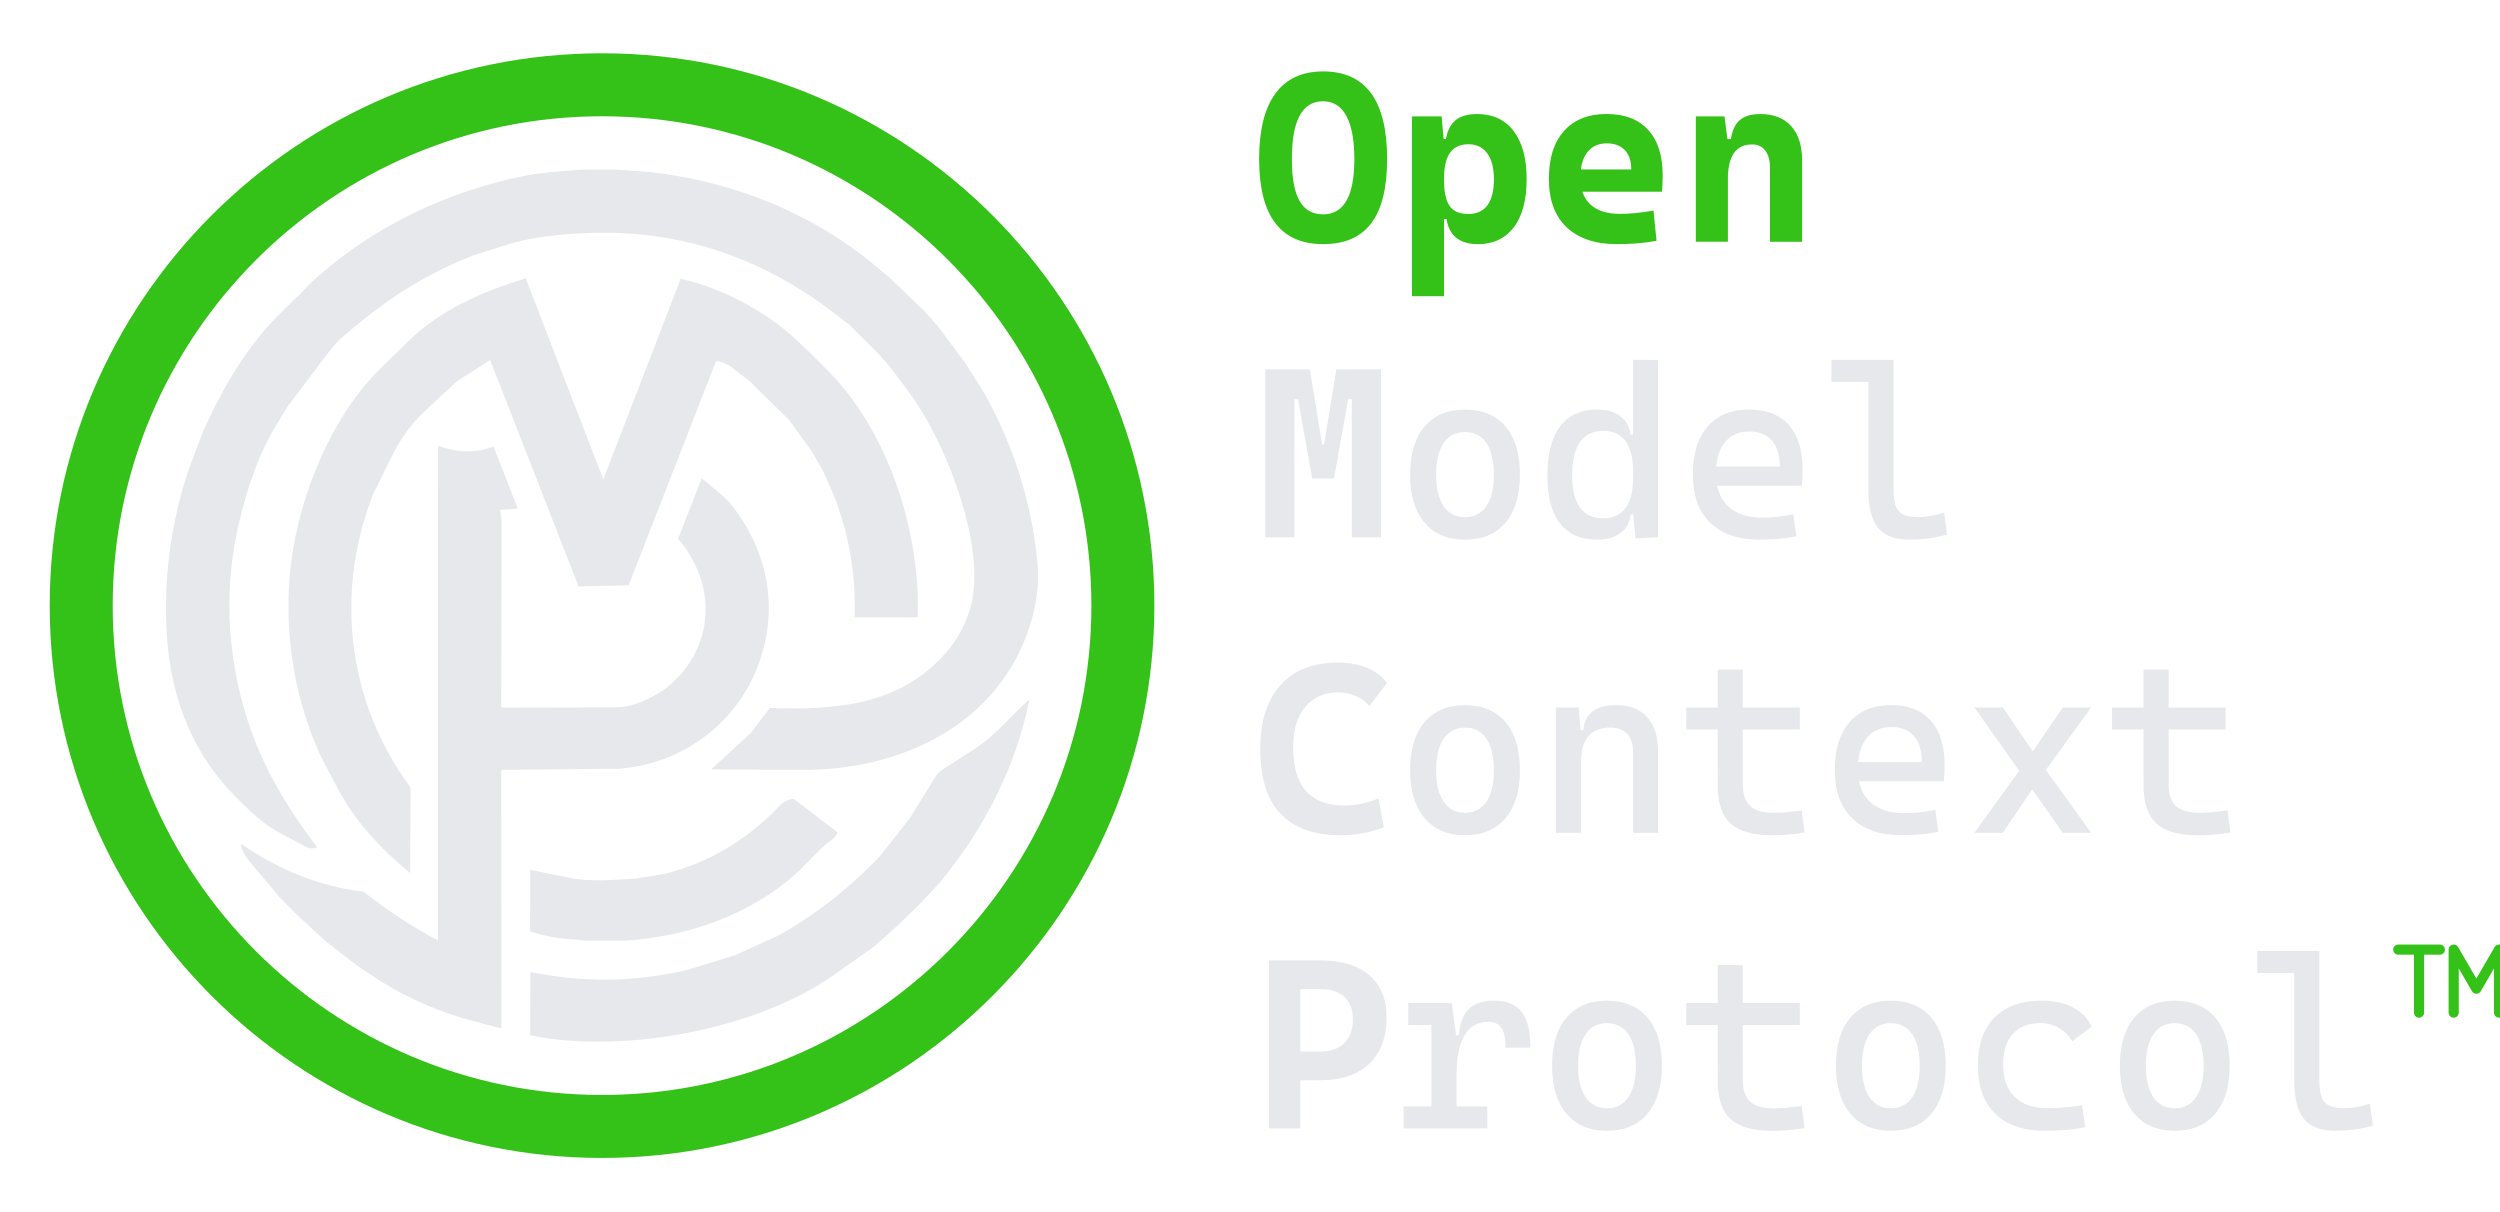
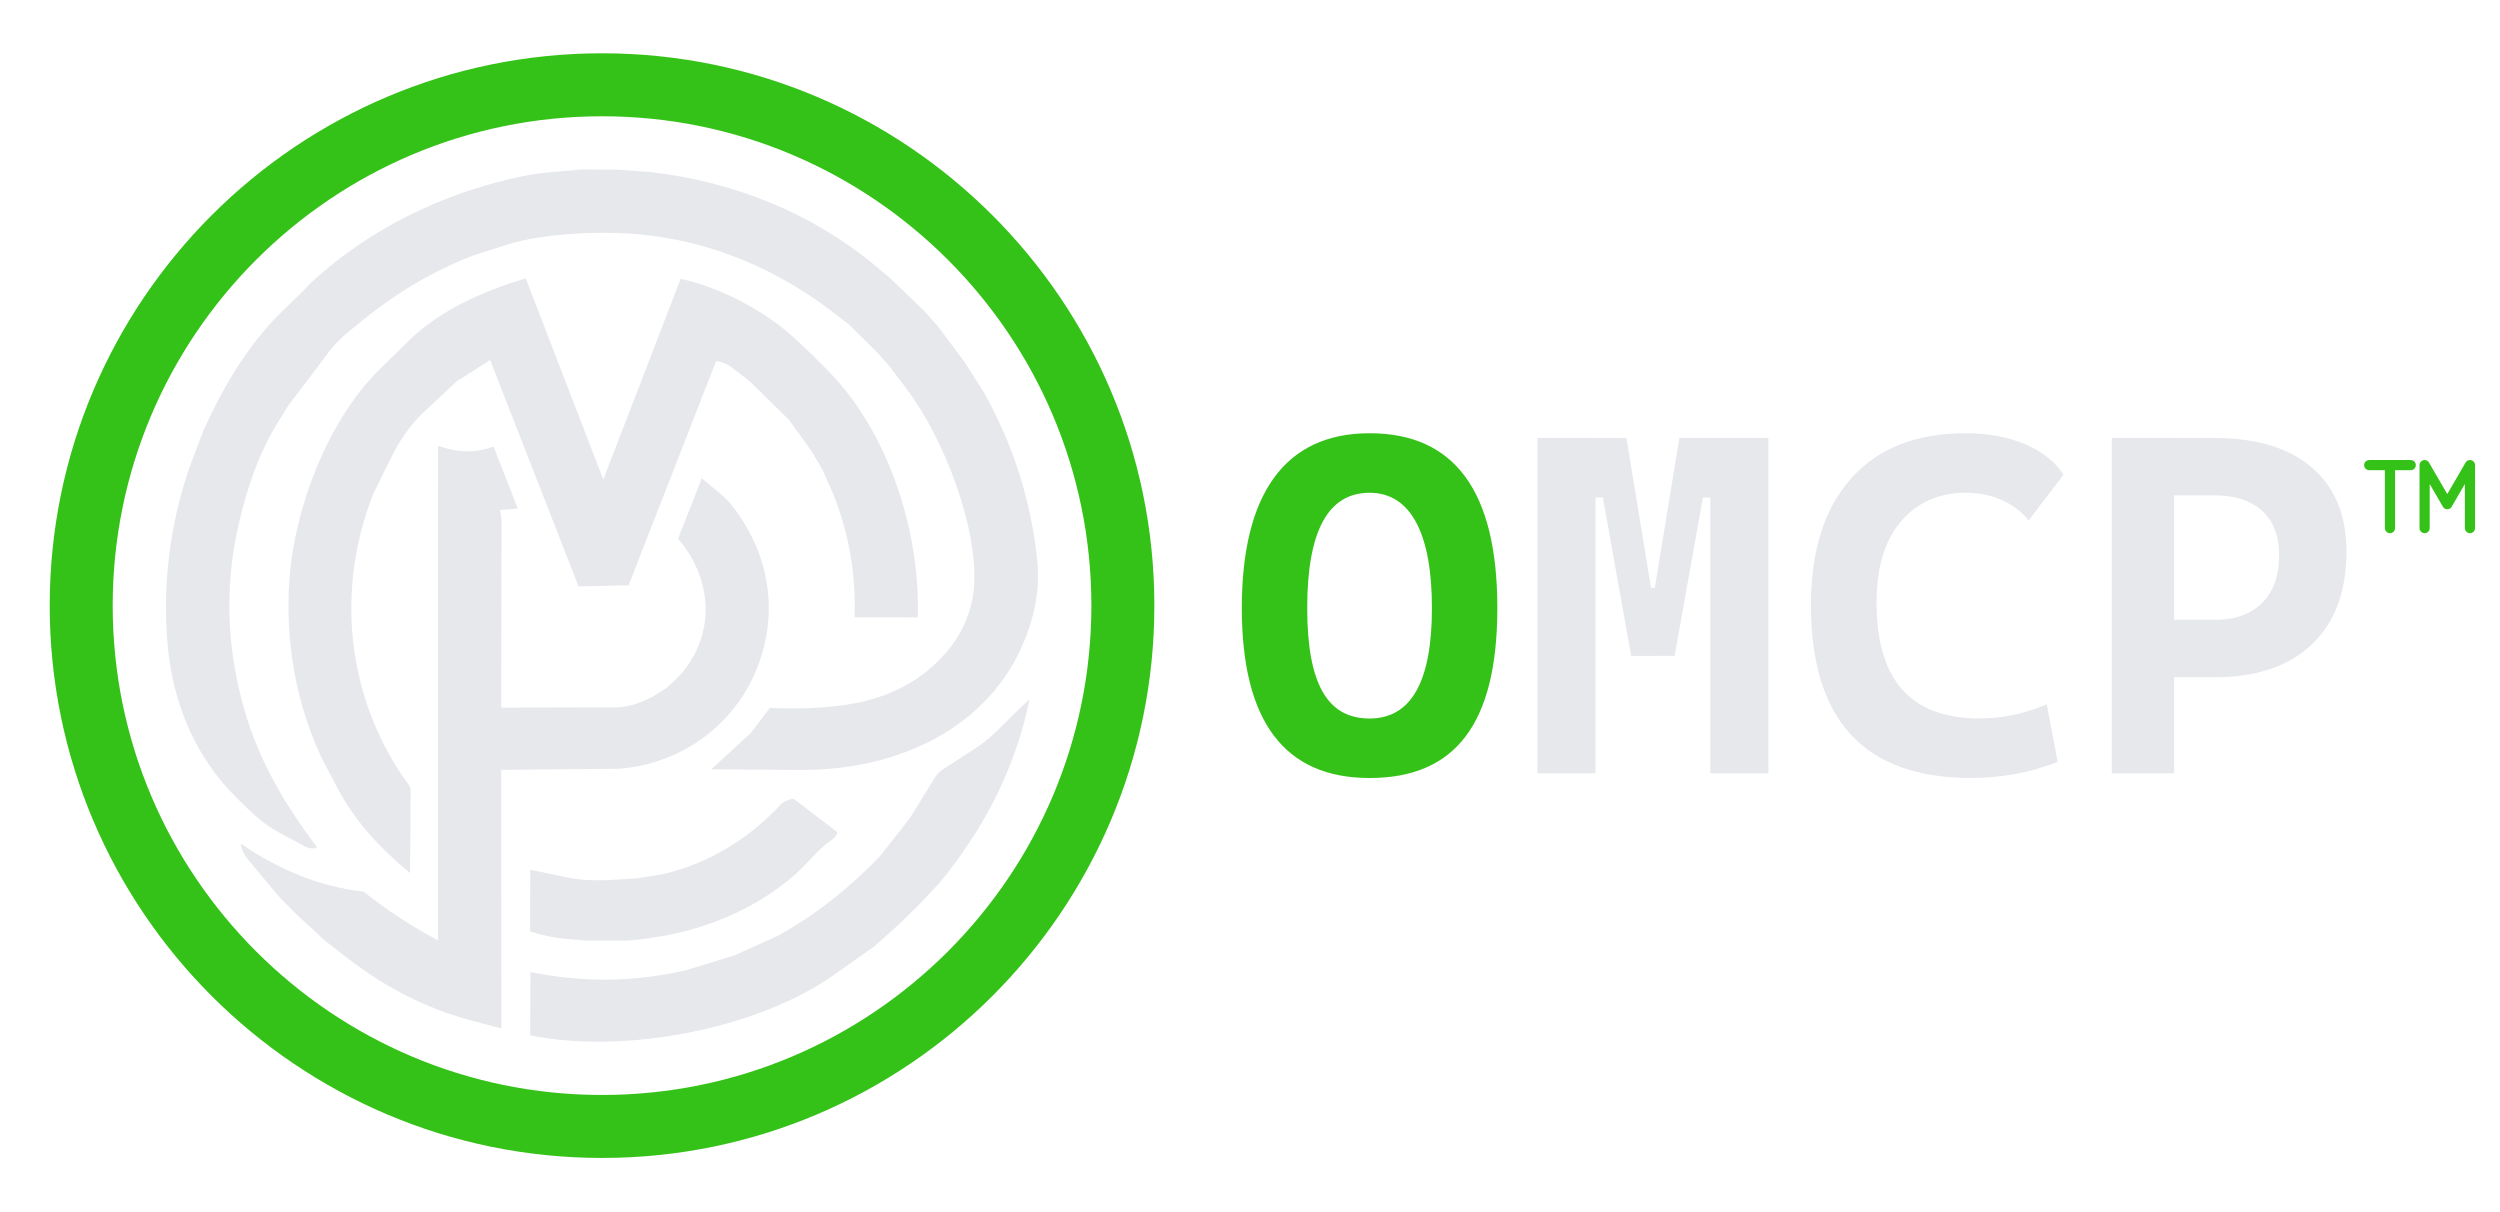
- <svg xmlns="http://www.w3.org/2000/svg" viewBox="0 0 516 250" role="img" aria-label="Open Model Context Protocol">
+ <svg xmlns="http://www.w3.org/2000/svg" viewBox="0 0 516 250" role="img" aria-label="omcp">
  <style>.st0 { fill: #35c218; }</style>
  <g fill="#e6e8ec">
    <g>
-       <path d="M171.89,64.41c-11.53-8.83-24.71-14.46-39.21-15.97-8.13-.85-20.42-.36-28.03,2.06l-6.8,2.16c-8.65,3.34-16.26,7.92-23.34,13.72-2.41,1.98-4.68,3.67-6.58,6.19l-8.59,11.37-2.17,3.54c-3.86,6.3-6.21,13.41-7.9,20.7-2.99,12.91-2.46,25.67,1.19,38.39,2.98,10.4,8.27,19.43,14.99,28.31-1.37.67-2.58-.22-3.77-.86l-4.33-2.33c-3.27-1.76-5.68-4.24-8.32-6.82-9.01-8.81-13.59-20.33-14.52-32.78-.9-12.02.64-23.86,4.47-35.29l3.12-8.19c4.08-8.96,9.14-17.56,16.27-24.48l3.37-3.27,2.8-2.84c9.9-9,21.78-15.54,34.71-19.45,4.97-1.5,9.63-2.63,14.71-3.06l6.12-.52,7.31.02,7.11.53c17.12,2.01,33.28,8.51,46.29,19.42l3.1,2.6,6.94,6.69,2.68,3,5.6,7.5,4.02,6.33c6.01,10.76,9.78,22.54,10.98,34.83.46,4.71-.23,9.16-1.62,13.45-6.49,20.03-26.17,29.67-47.2,29.55l-18.49-.11,8.23-7.58,3.85-5.1c14.13.48,26.97-.7,36.27-11.3,3.23-3.68,5.43-8.36,5.85-13.34,1.06-12.45-6.25-31.11-13.82-41.13l-3.7-4.89-2.39-2.67-5.89-5.84-3.31-2.53Z" />
-       <path d="M119.42,121.05l-18.25-46.73-6.95,4.43-6.78,6.33c-2.64,2.47-4.94,5.79-6.55,9.07l-3.87,7.83c-7.67,19.55-5.55,41.24,6.34,58.62.48.7,1.41,1.69,1.4,2.45l-.12,17.15c-6.32-5.2-11.46-10.82-15.11-17.77l-3.23-6.15c-5.35-11.54-7.49-24.36-6.55-36.92,1.1-14.69,7.94-32.59,18.5-43.01l5.82-5.74c6.63-6.53,15.17-10.34,24.44-13.16l16.01,41.51,15.97-41.42c8.52,1.86,17.84,6.91,23.83,12.57l3.17,2.99,3.3,3.31c12.37,12.41,19.21,32.96,18.63,51.02l-13.04-.02c.3-9.03-1.16-17.13-4.31-25.27l-2.26-5.07-2.24-3.86-4.69-6.51-8.17-8.03-3.77-2.9c-.9-.7-2.22-1.21-3.15-1.21l-18.04,46.25-10.34.22Z" />
-       <path d="M155.84,138.89c-4.85,11.21-15.61,18.84-28.1,19.78l-24.29.23.03,53.38-6.2-1.65c-9.28-2.47-17.64-6.79-25.18-12.59l-4.48-3.45c-1.1-.85-1.98-1.8-3.02-2.75l-3.41-3.11-3.52-3.56-6.19-7.41c-.89-1.07-1.45-1.8-1.78-3.64,7.71,5.31,15.97,8.8,25.37,9.94,4.95,3.89,9.81,7.12,15.32,10.03l.02-102.07c4.21,1.45,7.69,1.52,11.46.15l5,12.8-3.68.28.32,1.92-.06,38.88,23.47-.05c3.99,0,7.88-1.99,10.74-4.12,9.87-7.99,10.52-21.08,2.3-30.69l4.89-12.47,3.91,3.26c1.67,1.4,2.89,3,4.12,4.86,6.34,9.55,7.71,21.09,2.97,32.03Z" />
-       <path d="M109.48,200.63c11.1,2.22,21.23,2.07,31.97-.34l10.1-3.08,8.98-4.05c7.99-4.44,14.79-9.88,21.08-16.42l6.17-7.86,5.33-8.61c.73-1.18,2.38-2.01,3.44-2.71l4.94-3.22c4.1-2.68,7.1-6.56,11.01-10.01-2.92,14.34-9.55,26.93-18.57,37.89l-3.88,4.15-4.55,4.46-4.88,4.38-8.59,6.07c-15.51,10.95-42.88,16.43-62.6,12.41l.05-13.05Z" />
+       <path d="M171.89,64.41c-11.53-8.83-24.71-14.46-39.21-15.97-8.13-.85-20.42-.36-28.03,2.06l-6.8,2.16c-8.65,3.34-16.26,7.92-23.34,13.72-2.41,1.98-4.68,3.67-6.58,6.19l-8.59,11.37-2.17,3.54c-3.86,6.3-6.21,13.41-7.9,20.7-2.99,12.91-2.46,25.67,1.19,38.39,2.98,10.4,8.27,19.43,14.99,28.31-1.37.67-2.58-.22-3.77-.86l-4.33-2.33c-3.27-1.76-5.68-4.24-8.32-6.82-9.01-8.81-13.59-20.33-14.52-32.78-.9-12.02.64-23.86,4.47-35.29l3.12-8.19c4.08-8.96,9.14-17.56,16.27-24.48l3.37-3.27,2.8-2.84c9.9-9,21.78-15.54,34.71-19.45,4.97-1.5,9.63-2.63,14.71-3.06l6.12-.52,7.31.02,7.11.53c17.12,2.01,33.28,8.51,46.29,19.42l3.1,2.6,6.94,6.69,2.68,3,5.6,7.5,4.02,6.33c6.01,10.76,9.78,22.54,10.98,34.83.46,4.71-.23,9.16-1.62,13.45-6.49,20.03-26.17,29.67-47.2,29.55l-18.49-.11,8.23-7.58,3.85-5.1c14.13.48,26.97-.7,36.27-11.3,3.23-3.68,5.43-8.36,5.85-13.34,1.06-12.45-6.25-31.11-13.82-41.13l-3.7-4.89-2.39-2.67-5.89-5.84-3.31-2.53h0Z" />
+       <path d="M119.42,121.05l-18.25-46.73-6.95,4.43-6.78,6.33c-2.64,2.47-4.94,5.79-6.55,9.07l-3.87,7.83c-7.67,19.55-5.55,41.24,6.34,58.62.48.7,1.41,1.69,1.4,2.45l-.12,17.15c-6.32-5.2-11.46-10.82-15.11-17.77l-3.23-6.15c-5.35-11.54-7.49-24.36-6.55-36.92,1.1-14.69,7.94-32.59,18.5-43.01l5.82-5.74c6.63-6.53,15.17-10.34,24.44-13.16l16.01,41.51,15.97-41.42c8.52,1.86,17.84,6.91,23.83,12.57l3.17,2.99,3.3,3.31c12.37,12.41,19.21,32.96,18.63,51.02l-13.04-.02c.3-9.03-1.16-17.13-4.31-25.27l-2.26-5.07-2.24-3.86-4.69-6.51-8.17-8.03-3.77-2.9c-.9-.7-2.22-1.21-3.15-1.21l-18.04,46.25-10.34.22v.02Z" />
+       <path d="M155.84,138.89c-4.85,11.21-15.61,18.84-28.1,19.78l-24.29.23.03,53.38-6.2-1.65c-9.28-2.47-17.64-6.79-25.18-12.59l-4.48-3.45c-1.1-.85-1.98-1.8-3.02-2.75l-3.41-3.11-3.52-3.56-6.19-7.41c-.89-1.07-1.45-1.8-1.78-3.64,7.71,5.31,15.97,8.8,25.37,9.94,4.95,3.89,9.81,7.12,15.32,10.03l.02-102.07c4.21,1.45,7.69,1.52,11.46.15l5,12.8-3.68.28.32,1.92-.06,38.88,23.47-.05c3.99,0,7.88-1.99,10.74-4.12,9.87-7.99,10.52-21.08,2.3-30.69l4.89-12.47,3.91,3.26c1.67,1.4,2.89,3,4.12,4.86,6.34,9.55,7.71,21.09,2.97,32.03v.02Z" />
+       <path d="M109.48,200.63c11.1,2.22,21.23,2.07,31.97-.34l10.1-3.08,8.98-4.05c7.99-4.44,14.79-9.88,21.08-16.42l6.17-7.86,5.33-8.61c.73-1.18,2.38-2.01,3.44-2.71l4.94-3.22c4.1-2.68,7.1-6.56,11.01-10.01-2.92,14.34-9.55,26.93-18.57,37.89l-3.88,4.15-4.55,4.46-4.88,4.38-8.59,6.07c-15.51,10.95-42.88,16.43-62.6,12.41l.05-13.05h0Z" />
      <path d="M121.01,194.15l-4.5-.4c-2.41-.22-4.87-.78-7.11-1.52l.05-12.72,7.79,1.63c4.6.96,9.44.45,14.26.15l5.56-.91c9.61-2.31,17.71-7.46,24.27-14.52.4-.43,1.89-1,2.49-.99l7.51,5.74,1.44,1.1c.32.25-.69,1.39-1.03,1.61-2.69,1.74-4.97,4.81-7.39,6.96-9.7,8.62-22.17,12.91-35.11,13.88h-8.23Z" />
      <path class="st0" d="M124.26,239c-62.86,0-114-51.14-114-114S61.4,11,124.26,11s114,51.14,114,114-51.14,114-114,114ZM124.26,24c-55.69,0-101,45.31-101,101s45.31,101,101,101,101-45.31,101-101S179.95,24,124.26,24Z" />
    </g>
    <g>
-       <path class="st0" d="M273.09,50.39c-8.81,0-13.21-5.86-13.21-17.58s4.4-18.07,13.21-18.07,13.21,6.02,13.21,18.07-4.4,17.58-13.21,17.58ZM273.09,44.24c4.3,0,6.45-3.81,6.45-11.43s-2.15-11.91-6.45-11.91-6.45,3.97-6.45,11.91,2.15,11.43,6.45,11.43Z" />
-       <path class="st0" d="M291.42,61.13V24.02h6.13l.49,5.47v31.64h-6.62ZM304.95,50.39c-1.81,0-3.26-.43-4.35-1.29-1.09-.86-1.77-2.16-2.03-3.88h-2.29l1.76-8.23c0,2.51.37,4.33,1.12,5.47.75,1.14,2.06,1.71,3.93,1.71,1.72,0,3.03-.6,3.92-1.81.89-1.2,1.33-2.99,1.33-5.37s-.46-4.07-1.37-5.33c-.91-1.26-2.21-1.89-3.88-1.89s-2.94.58-3.78,1.73c-.85,1.16-1.27,2.99-1.27,5.49l-1.51-8.28h1.9c.31-1.74.97-3.04,1.99-3.89s2.51-1.28,4.48-1.28c3.24,0,5.75,1.17,7.53,3.52s2.67,5.66,2.67,9.94-.89,7.63-2.67,9.94c-1.78,2.31-4.28,3.47-7.48,3.47Z" />
-       <path class="st0" d="M333.73,50.39c-4.48,0-7.93-1.16-10.38-3.48s-3.66-5.65-3.66-10,1.04-7.52,3.11-9.86,5-3.52,8.78-3.52,6.55,1.08,8.57,3.25c2.02,2.17,3.03,5.31,3.03,9.45,0,1.17-.05,2.29-.15,3.34h-18.99v-4.59h12.65c0-1.74-.44-3.08-1.33-4s-2.13-1.39-3.72-1.39c-1.73,0-3.06.61-4.02,1.84-.95,1.23-1.43,2.97-1.43,5.24,0,2.44.7,4.3,2.11,5.57s3.41,1.9,6.02,1.9c1.17,0,2.33-.06,3.47-.18,1.14-.12,2.3-.29,3.49-.5l.63,6.25c-1.66.29-3.17.48-4.54.56-1.37.08-2.58.12-3.64.12Z" />
-       <path class="st0" d="M350.02,49.9v-25.88h5.91l.71,5.47v20.41h-6.62ZM365.32,49.9v-15.21c0-1.56-.32-2.77-.96-3.61-.64-.85-1.56-1.27-2.75-1.27-3.32,0-4.98,2.39-4.98,7.18l-1.51-8.28h2.15c.24-1.74.84-3.04,1.78-3.89.94-.85,2.38-1.28,4.3-1.28,2.73,0,4.85.83,6.35,2.49,1.5,1.66,2.25,4,2.25,7.03v16.85h-6.62Z" />
-       <path d="M261.15,110.9v-34.67h6.01v34.67h-6.01ZM270.84,98.77l-2.93-16.38h-1.54l.39-6.15h3.59l2.54,15.5h.2l.68,7.03h-2.93ZM272.26,98.77l.73-7.03h.29l2.54-15.5h3.59l.39,6.15h-1.54l-2.93,16.38h-3.08ZM279.02,110.9v-34.67h6.01v34.67h-6.01Z" />
-       <path d="M302.38,111.39c-3.58,0-6.36-1.17-8.35-3.52-1.99-2.34-2.98-5.65-2.98-9.91s.99-7.59,2.98-9.92c1.99-2.34,4.77-3.5,8.35-3.5s6.38,1.17,8.36,3.5c1.98,2.34,2.97,5.64,2.97,9.92s-.99,7.57-2.97,9.91-4.76,3.52-8.36,3.52ZM302.38,106.75c1.9,0,3.37-.76,4.41-2.29,1.03-1.53,1.55-3.69,1.55-6.49s-.52-4.98-1.55-6.51c-1.03-1.52-2.5-2.28-4.41-2.28s-3.37.76-4.41,2.28c-1.03,1.52-1.55,3.69-1.55,6.51s.52,4.96,1.55,6.49c1.03,1.53,2.5,2.29,4.41,2.29Z" />
-       <path d="M329.7,111.39c-3.39,0-5.95-1.11-7.7-3.34-1.75-2.23-2.62-5.51-2.62-9.84s.87-7.89,2.62-10.21c1.75-2.31,4.32-3.47,7.7-3.47,1.94,0,3.51.46,4.72,1.37,1.21.91,1.92,2.18,2.14,3.81h2l-1.51,7.37c0-2.67-.53-4.7-1.58-6.08-1.05-1.38-2.59-2.08-4.63-2.08s-3.66.78-4.74,2.34-1.61,3.87-1.61,6.93c0,2.9.54,5.09,1.61,6.57,1.07,1.48,2.65,2.22,4.74,2.22s3.58-.69,4.63-2.08c1.05-1.38,1.58-3.41,1.58-6.08l1.76,7.37h-2.25c-.16,1.63-.85,2.9-2.06,3.81s-2.81,1.37-4.8,1.37ZM337.59,111.14l-.54-5.08v-31.79h5.18v36.62l-4.64.24Z" />
-       <path d="M363.22,111.39c-4.41,0-7.82-1.16-10.22-3.48s-3.6-5.65-3.6-10,1.02-7.52,3.05-9.86c2.03-2.34,4.91-3.52,8.62-3.52,3.5,0,6.21,1.06,8.12,3.17,1.91,2.12,2.87,5.19,2.87,9.23,0,1.19-.05,2.29-.15,3.32h-18.16v-3.96h13.62c0-2.33-.55-4.11-1.66-5.36s-2.64-1.87-4.59-1.87c-2.2,0-3.9.75-5.12,2.25-1.21,1.5-1.82,3.61-1.82,6.35,0,3,.83,5.27,2.5,6.84s4.04,2.34,7.12,2.34c1.07,0,2.13-.06,3.17-.18,1.04-.12,2.1-.29,3.17-.5l.63,4.54c-1.53.29-2.93.48-4.2.56-1.27.08-2.39.12-3.37.12Z" />
-       <path d="M378.02,78.82v-4.54h8.06v4.54h-8.06ZM394.13,111.39c-3,0-5.16-.81-6.49-2.44-1.33-1.63-2-4.23-2-7.81v-26.86h5.18v26.61c0,1.37.13,2.48.39,3.34.26.86.77,1.5,1.53,1.9.76.41,1.88.61,3.36.61,1.35,0,3.08-.31,5.18-.93l.59,4.54c-1.32.36-2.58.62-3.8.78-1.21.16-2.52.24-3.92.24Z" />
-       <path d="M276.7,172.39c-11.05,0-16.58-5.96-16.58-17.87,0-5.65,1.39-10.02,4.17-13.12s6.72-4.65,11.82-4.65c2.29,0,4.33.37,6.1,1.11,1.77.74,3.12,1.79,4.03,3.16l-3.61,4.74c-.73-.91-1.67-1.62-2.8-2.11-1.13-.5-2.36-.74-3.67-.74-2.8,0-5.04.99-6.73,2.97s-2.53,4.78-2.53,8.41c0,7.98,3.54,11.96,10.62,11.96,2.36,0,4.69-.49,6.98-1.46l1.12,5.96c-2.83,1.11-5.81,1.66-8.94,1.66Z" />
-       <path d="M302.38,172.39c-3.58,0-6.36-1.17-8.35-3.52-1.99-2.34-2.98-5.65-2.98-9.91s.99-7.59,2.98-9.92c1.99-2.34,4.77-3.5,8.35-3.5s6.38,1.17,8.36,3.5c1.98,2.34,2.97,5.64,2.97,9.92s-.99,7.57-2.97,9.91-4.76,3.52-8.36,3.52ZM302.38,167.75c1.9,0,3.37-.76,4.41-2.29,1.03-1.53,1.55-3.69,1.55-6.49s-.52-4.98-1.55-6.51c-1.03-1.52-2.5-2.28-4.41-2.28s-3.37.76-4.41,2.28c-1.03,1.52-1.55,3.69-1.55,6.51s.52,4.96,1.55,6.49c1.03,1.53,2.5,2.29,4.41,2.29Z" />
-       <path d="M321.13,171.9v-25.88h4.69l.49,5.47v20.41h-5.18ZM337.05,171.9v-16.85c0-1.56-.41-2.77-1.22-3.61-.81-.85-1.95-1.27-3.42-1.27-4.07,0-6.1,2.39-6.1,7.18l-1.51-6.64h2c.15-1.74.78-3.04,1.9-3.89s2.77-1.28,4.93-1.28c2.73,0,4.85.83,6.35,2.49,1.5,1.66,2.25,4,2.25,7.03v16.85h-5.18Z" />
-       <path d="M348.04,150.56v-4.54h23.44v4.54h-23.44ZM354.53,159.69v-21.48h5.18v21.48h-5.18ZM365.67,172.39c-3.92,0-6.76-.81-8.51-2.44-1.75-1.63-2.62-4.23-2.62-7.81v-4.39h5.18v4.15c0,2.05.5,3.54,1.5,4.47s2.65,1.39,4.94,1.39c.81,0,1.68-.04,2.59-.13.91-.09,1.95-.21,3.12-.35l.59,4.54c-1.14.2-2.25.34-3.33.44-1.08.1-2.23.15-3.46.15Z" />
-       <path d="M392.52,172.39c-4.41,0-7.82-1.16-10.22-3.48-2.4-2.32-3.6-5.65-3.6-10s1.02-7.52,3.05-9.86c2.03-2.34,4.91-3.52,8.62-3.52,3.5,0,6.21,1.06,8.12,3.17,1.91,2.12,2.87,5.19,2.87,9.23,0,1.19-.05,2.29-.15,3.32h-18.16v-3.96h13.62c0-2.33-.55-4.11-1.66-5.36-1.11-1.25-2.64-1.87-4.59-1.87-2.2,0-3.9.75-5.12,2.25-1.21,1.5-1.82,3.61-1.82,6.35,0,3,.83,5.27,2.5,6.84,1.67,1.56,4.04,2.34,7.12,2.34,1.07,0,2.13-.06,3.17-.18,1.04-.12,2.1-.29,3.17-.5l.63,4.54c-1.53.29-2.93.48-4.2.56-1.27.08-2.39.12-3.37.12Z" />
-       <path d="M425.77,171.9l-7.86-11.18-10.4-14.7h5.86l7.96,11.62,10.3,14.26h-5.86ZM407.51,171.9l10.3-14.26,7.96-11.62h5.86l-10.69,14.7-7.57,11.18h-5.86Z" />
-       <path d="M435.93,150.56v-4.54h23.44v4.54h-23.44ZM442.42,159.69v-21.48h5.18v21.48h-5.18ZM453.56,172.39c-3.92,0-6.76-.81-8.51-2.44-1.75-1.63-2.62-4.23-2.62-7.81v-4.39h5.18v4.15c0,2.05.5,3.54,1.5,4.47,1,.93,2.65,1.39,4.94,1.39.81,0,1.68-.04,2.59-.13.91-.09,1.95-.21,3.12-.35l.59,4.54c-1.14.2-2.25.34-3.33.44-1.08.1-2.23.15-3.46.15Z" />
-       <path d="M261.93,232.9v-34.67h6.45v34.67h-6.45ZM267.79,222.96v-5.93h4.76c2.13,0,3.78-.59,4.94-1.76s1.75-2.81,1.75-4.91c0-1.99-.58-3.52-1.75-4.59s-2.81-1.61-4.94-1.61h-4.66v-5.93h4.66c4.35,0,7.71,1.02,10.08,3.06,2.38,2.04,3.56,4.93,3.56,8.65,0,4.13-1.19,7.34-3.56,9.61-2.38,2.27-5.74,3.41-10.08,3.41h-4.76Z" />
-       <path d="M289.69,232.9v-4.54h17.29v4.54h-17.29ZM290.67,211.56v-4.54h8.64l.49,4.54h-9.13ZM295.45,232.9v-25.88h4.2l.98,7.42v18.46h-5.18ZM300.63,221.77l-1.51-8.11h2c.29-4.75,2.67-7.13,7.13-7.13,2.67,0,4.61.77,5.81,2.29,1.2,1.53,1.81,4,1.81,7.42h-5.13c0-1.89-.28-3.25-.84-4.08s-1.47-1.25-2.72-1.25c-2.2,0-3.84.94-4.92,2.82-1.08,1.88-1.62,4.55-1.62,8.02Z" />
-       <path d="M331.68,233.39c-3.58,0-6.36-1.17-8.35-3.52-1.99-2.34-2.98-5.65-2.98-9.91s.99-7.59,2.98-9.92c1.99-2.34,4.77-3.5,8.35-3.5s6.38,1.17,8.36,3.5c1.98,2.33,2.97,5.64,2.97,9.92s-.99,7.57-2.97,9.91-4.76,3.52-8.36,3.52ZM331.68,228.75c1.9,0,3.37-.76,4.41-2.29,1.03-1.53,1.55-3.69,1.55-6.49s-.52-4.98-1.55-6.51c-1.03-1.52-2.5-2.28-4.41-2.28s-3.37.76-4.41,2.28c-1.03,1.52-1.55,3.69-1.55,6.51s.52,4.96,1.55,6.49c1.03,1.53,2.5,2.29,4.41,2.29Z" />
-       <path d="M348.04,211.56v-4.54h23.44v4.54h-23.44ZM354.53,220.69v-21.48h5.18v21.48h-5.18ZM365.67,233.39c-3.92,0-6.76-.81-8.51-2.44-1.75-1.63-2.62-4.23-2.62-7.81v-4.39h5.18v4.15c0,2.05.5,3.54,1.5,4.47s2.65,1.39,4.94,1.39c.81,0,1.68-.04,2.59-.13.91-.09,1.95-.21,3.12-.35l.59,4.54c-1.14.2-2.25.34-3.33.44-1.08.1-2.23.15-3.46.15Z" />
-       <path d="M390.27,233.39c-3.58,0-6.36-1.17-8.35-3.52-1.99-2.34-2.98-5.65-2.98-9.91s.99-7.59,2.98-9.92c1.99-2.34,4.77-3.5,8.35-3.5s6.38,1.17,8.36,3.5c1.98,2.33,2.97,5.64,2.97,9.92s-.99,7.57-2.97,9.91c-1.98,2.34-4.76,3.52-8.36,3.52ZM390.27,228.75c1.9,0,3.37-.76,4.41-2.29,1.03-1.53,1.55-3.69,1.55-6.49s-.52-4.98-1.55-6.51c-1.03-1.52-2.5-2.28-4.41-2.28s-3.37.76-4.41,2.28c-1.03,1.52-1.55,3.69-1.55,6.51s.52,4.96,1.55,6.49c1.03,1.53,2.5,2.29,4.41,2.29Z" />
-       <path d="M422.06,233.39c-4.41,0-7.82-1.16-10.22-3.48-2.4-2.32-3.6-5.65-3.6-10s1.13-7.52,3.41-9.86c2.27-2.34,5.51-3.52,9.73-3.52,2.52,0,4.68.47,6.48,1.4,1.8.94,3.08,2.26,3.84,3.97l-3.98,3c-.73-1.19-1.67-2.11-2.81-2.76-1.14-.65-2.38-.98-3.74-.98-2.44,0-4.34.74-5.69,2.21-1.35,1.47-2.03,3.57-2.03,6.29,0,2.95.79,5.2,2.38,6.75,1.59,1.55,3.85,2.33,6.8,2.33,1.2,0,2.41-.06,3.61-.17,1.2-.11,2.38-.27,3.52-.46l.59,4.54c-1.33.29-2.71.49-4.14.59-1.42.1-2.81.15-4.16.15Z" />
-       <path d="M448.87,233.39c-3.58,0-6.36-1.17-8.35-3.52-1.99-2.34-2.98-5.65-2.98-9.91s.99-7.59,2.98-9.92c1.99-2.34,4.77-3.5,8.35-3.5s6.38,1.17,8.36,3.5c1.98,2.33,2.97,5.64,2.97,9.92s-.99,7.57-2.97,9.91c-1.98,2.34-4.76,3.52-8.36,3.52ZM448.87,228.75c1.9,0,3.37-.76,4.41-2.29,1.03-1.53,1.55-3.69,1.55-6.49s-.52-4.98-1.55-6.51c-1.03-1.52-2.5-2.28-4.41-2.28s-3.37.76-4.41,2.28c-1.03,1.52-1.55,3.69-1.55,6.51s.52,4.96,1.55,6.49c1.03,1.53,2.5,2.29,4.41,2.29Z" />
-       <path d="M465.91,200.82v-4.54h8.06v4.54h-8.06ZM482.02,233.39c-3,0-5.16-.81-6.49-2.44-1.33-1.63-2-4.23-2-7.81v-26.86h5.18v26.61c0,1.37.13,2.48.39,3.34.26.86.77,1.5,1.53,1.9.76.41,1.88.61,3.36.61,1.35,0,3.08-.31,5.18-.93l.59,4.54c-1.32.36-2.58.62-3.8.78-1.21.16-2.52.24-3.92.24Z" />
+       <path class="st0" d="M282.68,160.58c-17.58,0-26.37-11.7-26.37-35.09s8.79-36.07,26.37-36.07,26.37,12.02,26.37,36.07-8.79,35.09-26.37,35.09ZM282.68,148.3c8.58,0,12.87-7.6,12.87-22.81s-4.29-23.78-12.87-23.78-12.87,7.93-12.87,23.78,4.29,22.81,12.87,22.81Z" />
+       <path d="M317.33,159.6v-69.21h11.99v69.21h-11.99ZM336.68,135.38l-5.85-32.7h-3.07l.78-12.28h7.16l5.07,30.95h.39l1.36,14.04h-5.85ZM339.51,135.38l1.46-14.04h.58l5.07-30.95h7.16l.78,12.28h-3.07l-5.85,32.7h-6.14ZM353.01,159.6v-69.21h11.99v69.21h-11.99Z" />
+       <path d="M406.87,160.58c-22.06,0-33.09-11.89-33.09-35.68,0-11.27,2.78-20.01,8.33-26.2,5.56-6.19,13.42-9.28,23.59-9.28,4.58,0,8.64.74,12.18,2.22,3.54,1.48,6.22,3.58,8.04,6.31l-7.21,9.46c-1.46-1.82-3.32-3.22-5.58-4.22-2.26-.99-4.7-1.49-7.34-1.49-5.59,0-10.06,1.97-13.43,5.92-3.36,3.95-5.04,9.55-5.04,16.79,0,15.92,7.07,23.88,21.2,23.88,4.71,0,9.36-.97,13.94-2.92l2.24,11.89c-5.65,2.21-11.6,3.31-17.84,3.31Z" />
+       <path d="M435.87,159.6v-69.21h12.87v69.21h-12.87ZM447.56,139.77v-11.84h9.5c4.26,0,7.55-1.17,9.87-3.51,2.32-2.34,3.48-5.6,3.48-9.8,0-3.96-1.16-7.02-3.48-9.16-2.32-2.14-5.61-3.22-9.87-3.22h-9.31v-11.84h9.31c8.68,0,15.39,2.04,20.13,6.12,4.74,4.08,7.12,9.84,7.12,17.28,0,8.25-2.37,14.65-7.12,19.18-4.74,4.53-11.45,6.8-20.13,6.8h-9.5Z" />
    </g>
  </g>
  <g fill="none" stroke="#35c218" stroke-width="2.1" stroke-linecap="round" stroke-linejoin="round">
-     <path d="M495,196 H503.58 M499.29,196 V209" />
-     <path d="M506.44,209 V196 L511.12,204.06 L515.80,196 V209" />
+     <path d="M489,96 H497.58 M493.29,96 V109" />
+     <path d="M500.44,109 V96 L505.12,104.06 L509.80,96 V109" />
  </g>
</svg>
